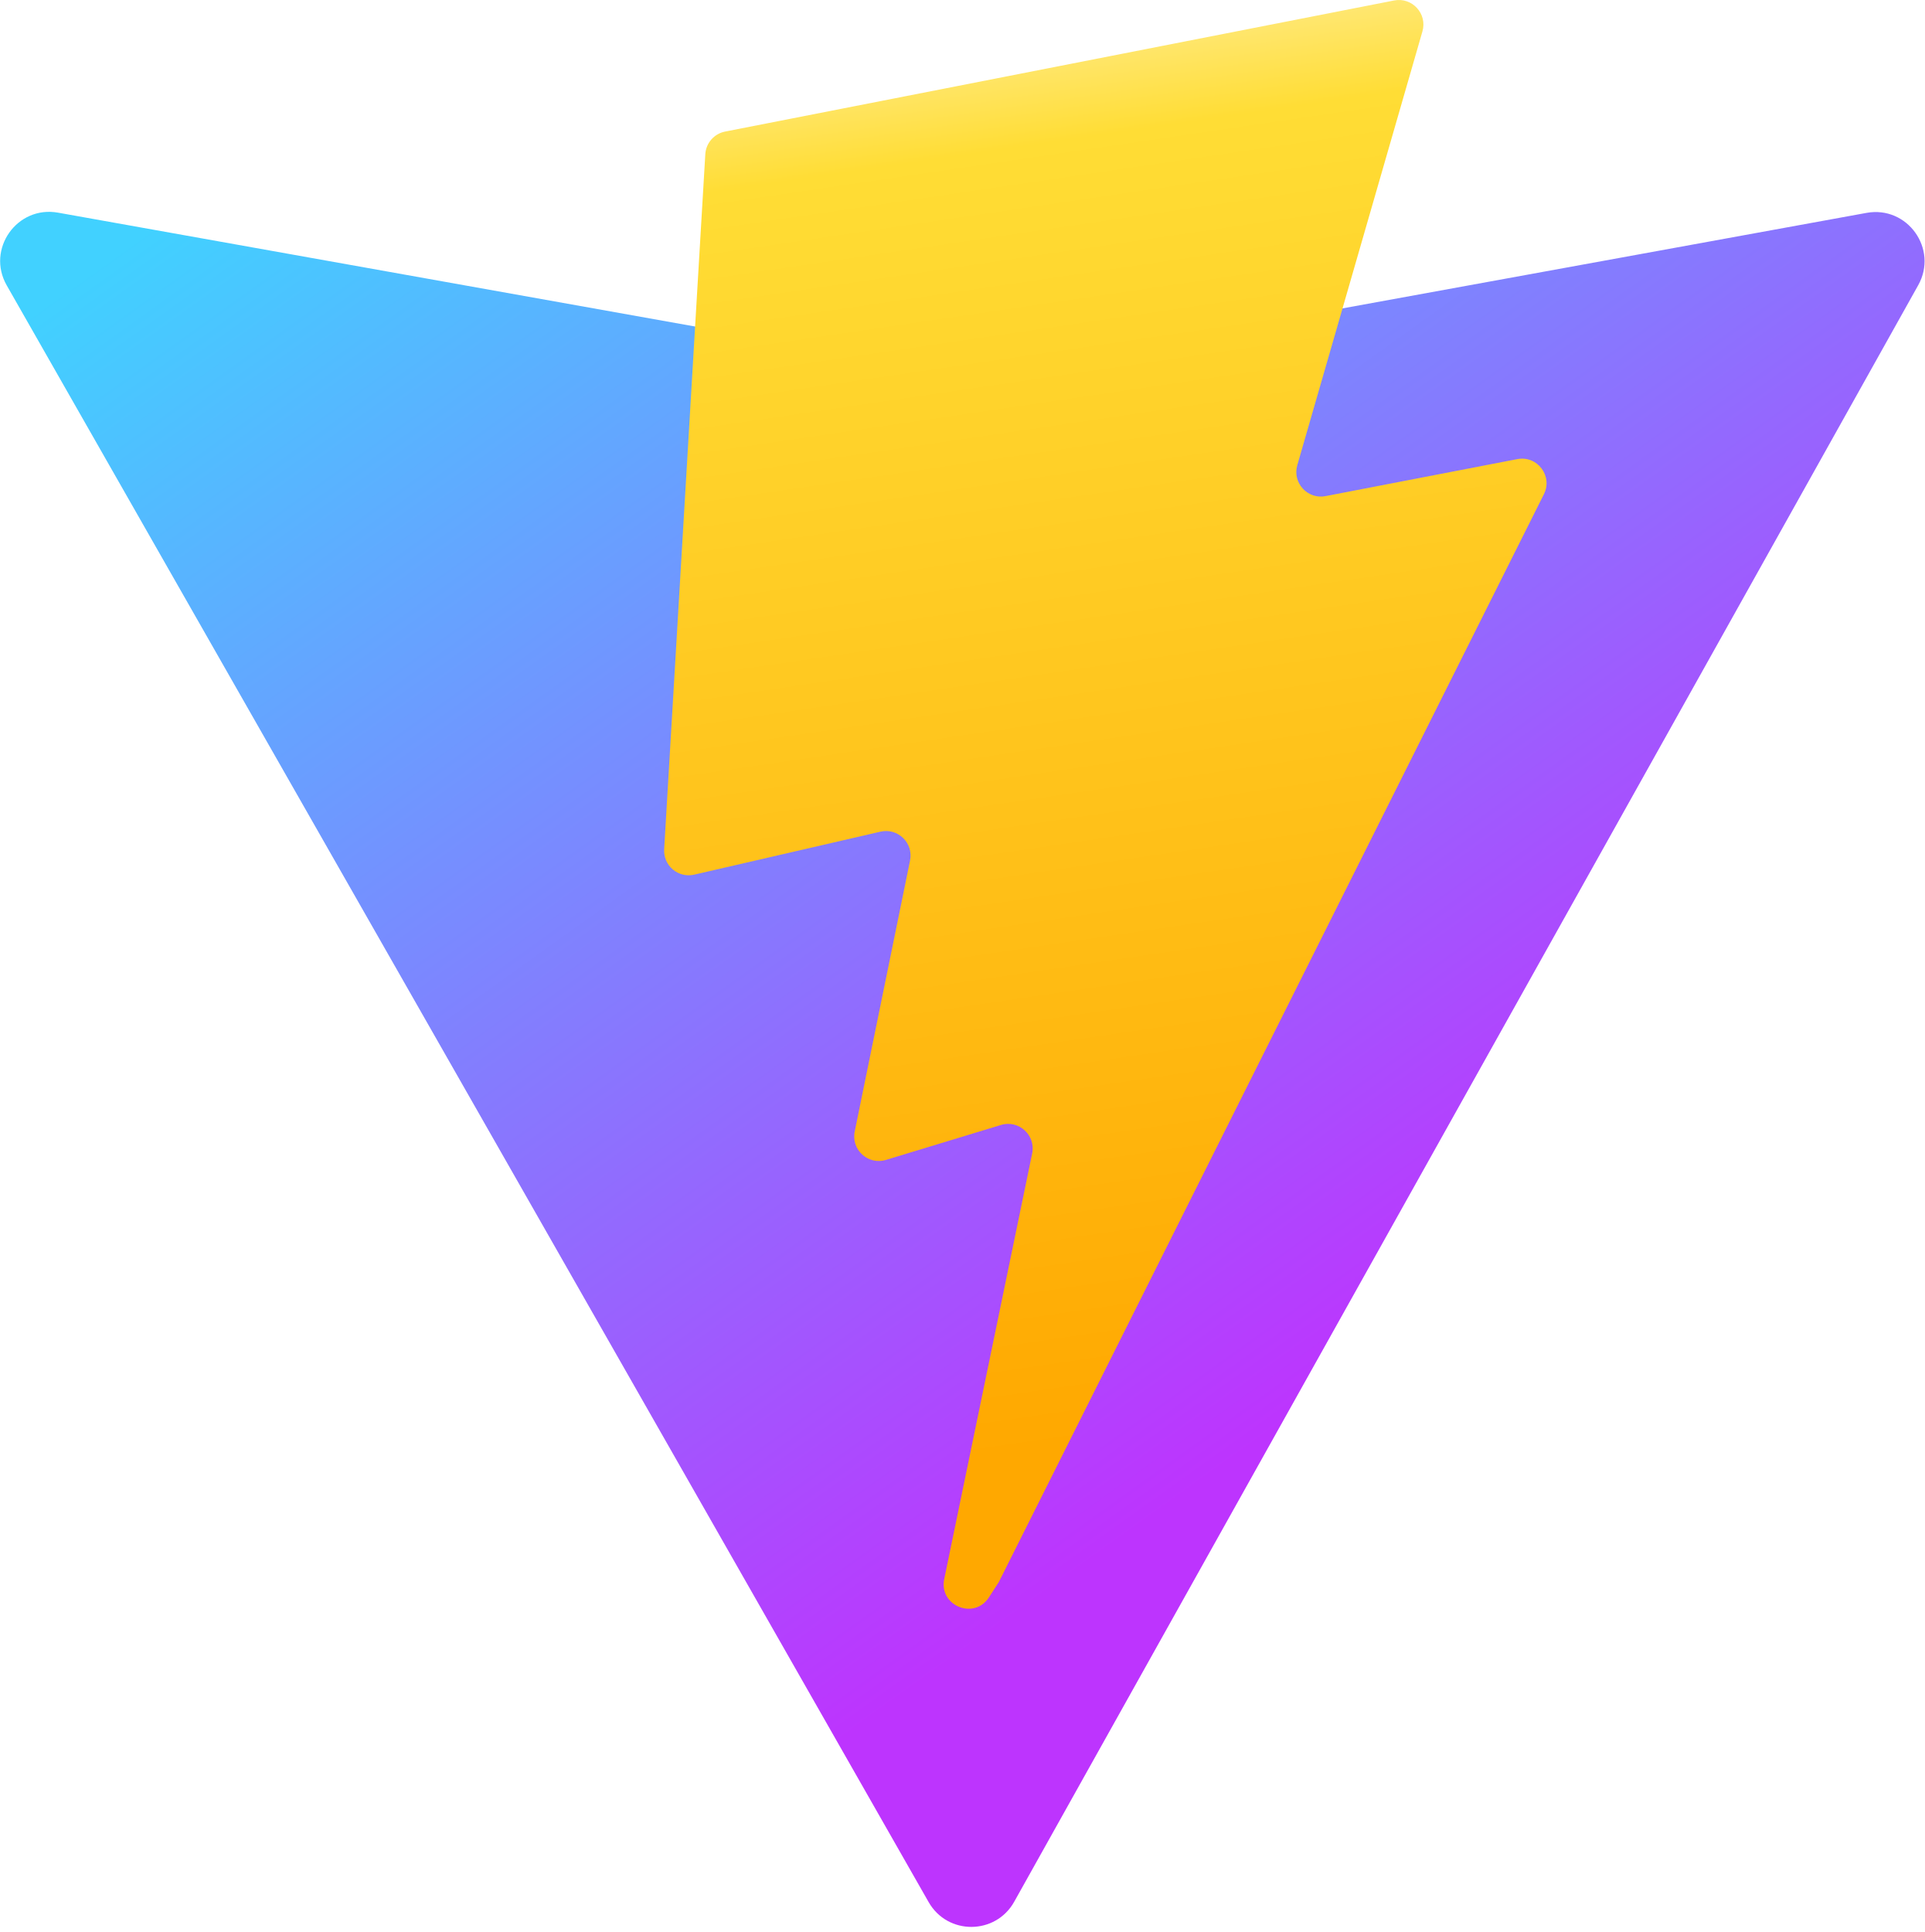
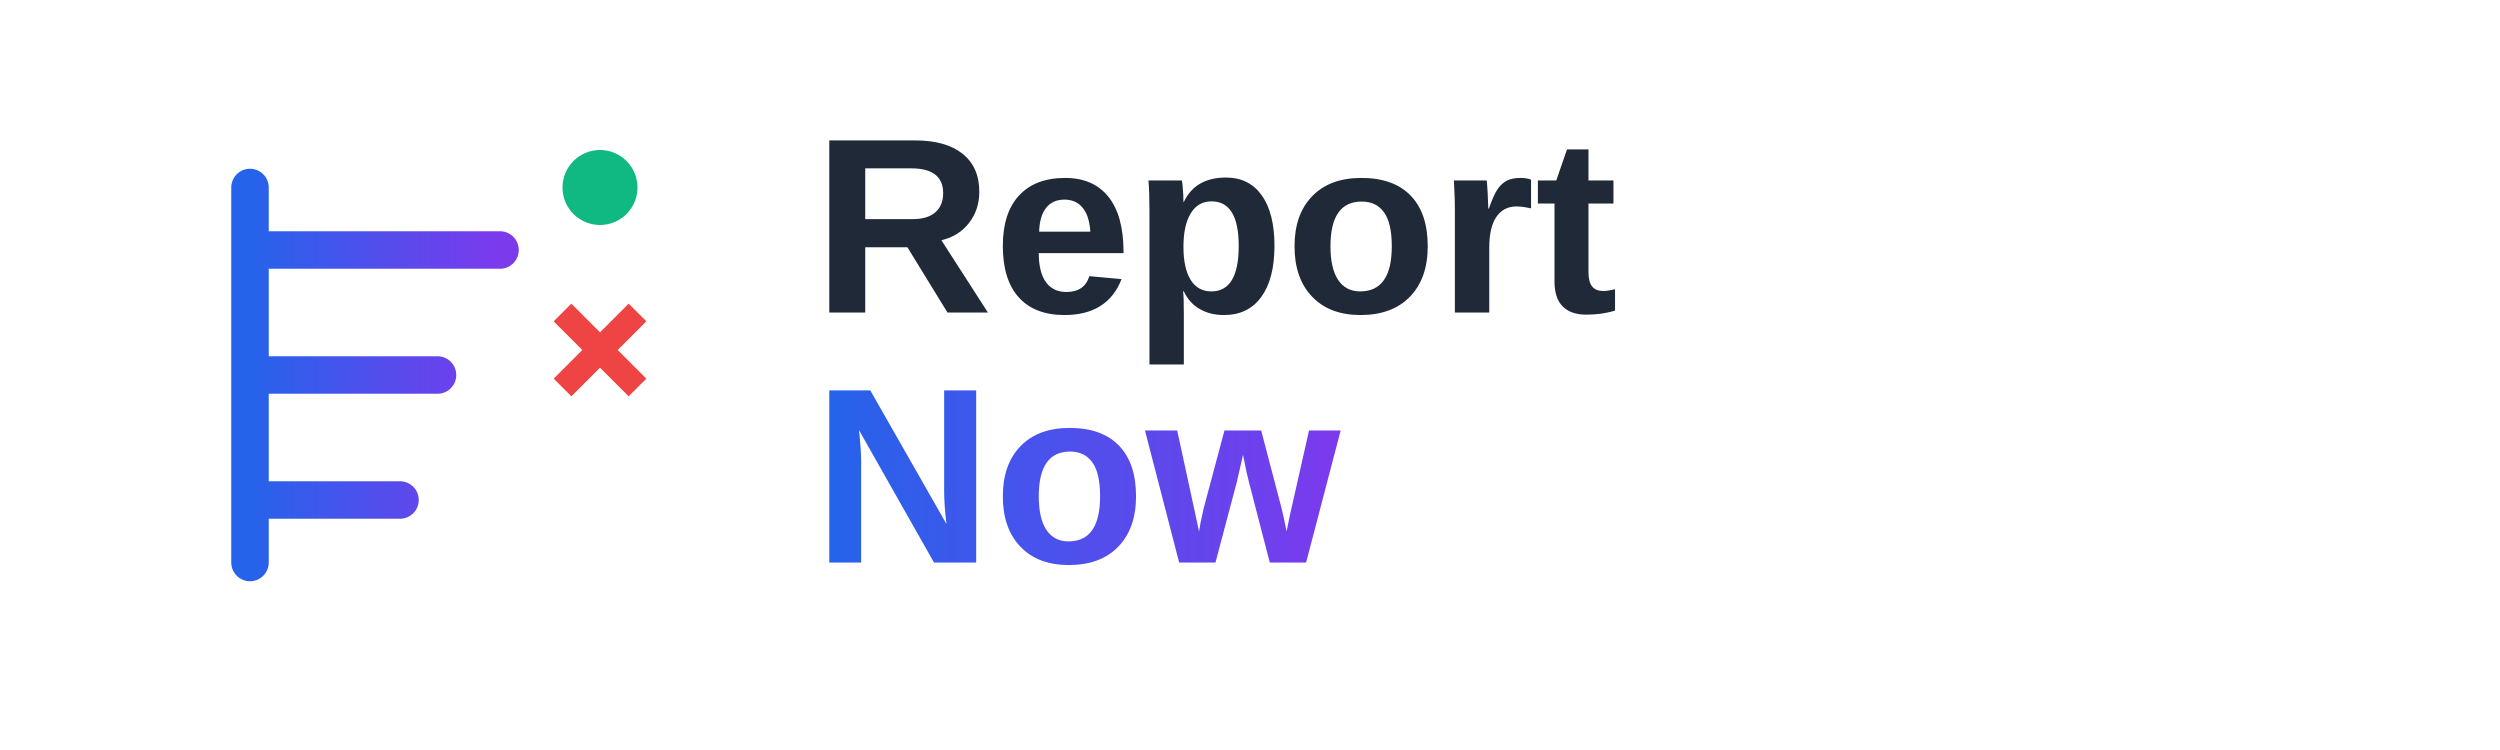
- <svg xmlns="http://www.w3.org/2000/svg" aria-hidden="true" role="img" class="iconify iconify--logos" width="31.88" height="32" preserveAspectRatio="xMidYMid meet" viewBox="0 0 256 257">
+ <svg xmlns="http://www.w3.org/2000/svg" width="200" height="60" viewBox="0 0 200 60" fill="none">
  <defs>
-     <linearGradient id="IconifyId1813088fe1fbc01fb466" x1="-.828%" x2="57.636%" y1="7.652%" y2="78.411%">
-       <stop offset="0%" stop-color="#41D1FF" />
-       <stop offset="100%" stop-color="#BD34FE" />
-     </linearGradient>
-     <linearGradient id="IconifyId1813088fe1fbc01fb467" x1="43.376%" x2="50.316%" y1="2.242%" y2="89.03%">
-       <stop offset="0%" stop-color="#FFEA83" />
-       <stop offset="8.333%" stop-color="#FFDD35" />
-       <stop offset="100%" stop-color="#FFA800" />
+     <linearGradient id="grad1" x1="0%" y1="0%" x2="100%" y2="0%">
+       <stop offset="0%" stop-color="#2563eb" />
+       <stop offset="100%" stop-color="#7c3aed" />
    </linearGradient>
  </defs>
-   <path fill="url(#IconifyId1813088fe1fbc01fb466)" d="M255.153 37.938L134.897 252.976c-2.483 4.44-8.862 4.466-11.382.048L.875 37.958c-2.746-4.814 1.371-10.646 6.827-9.67l120.385 21.517a6.537 6.537 0 0 0 2.322-.004l117.867-21.483c5.438-.991 9.574 4.796 6.877 9.62Z" />
-   <path fill="url(#IconifyId1813088fe1fbc01fb467)" d="M185.432.063L96.44 17.501a3.268 3.268 0 0 0-2.634 3.014l-5.474 92.456a3.268 3.268 0 0 0 3.997 3.378l24.777-5.718c2.318-.535 4.413 1.507 3.936 3.838l-7.361 36.047c-.495 2.426 1.782 4.5 4.151 3.78l15.304-4.649c2.372-.72 4.652 1.36 4.15 3.788l-11.698 56.621c-.732 3.542 3.979 5.473 5.943 2.437l1.313-2.028l72.516-144.72c1.215-2.423-.88-5.186-3.54-4.672l-25.505 4.922c-2.396.462-4.435-1.77-3.759-4.114l16.646-57.705c.677-2.35-1.37-4.583-3.769-4.113Z" />
+   <path d="M20 15L20 45M20 20L40 20M20 30L35 30M20 40L32 40" stroke="url(#grad1)" stroke-width="3" stroke-linecap="round" />
+   <circle cx="48" cy="15" r="3" fill="#10b981" />
+   <path d="M45 25L51 31M51 25L45 31" stroke="#ef4444" stroke-width="2" />
+   <text x="65" y="25" font-family="Arial, sans-serif" font-size="20" font-weight="bold" fill="#1f2937">Report</text>
+   <text x="65" y="45" font-family="Arial, sans-serif" font-size="20" font-weight="bold" fill="url(#grad1)">Now</text>
</svg>
